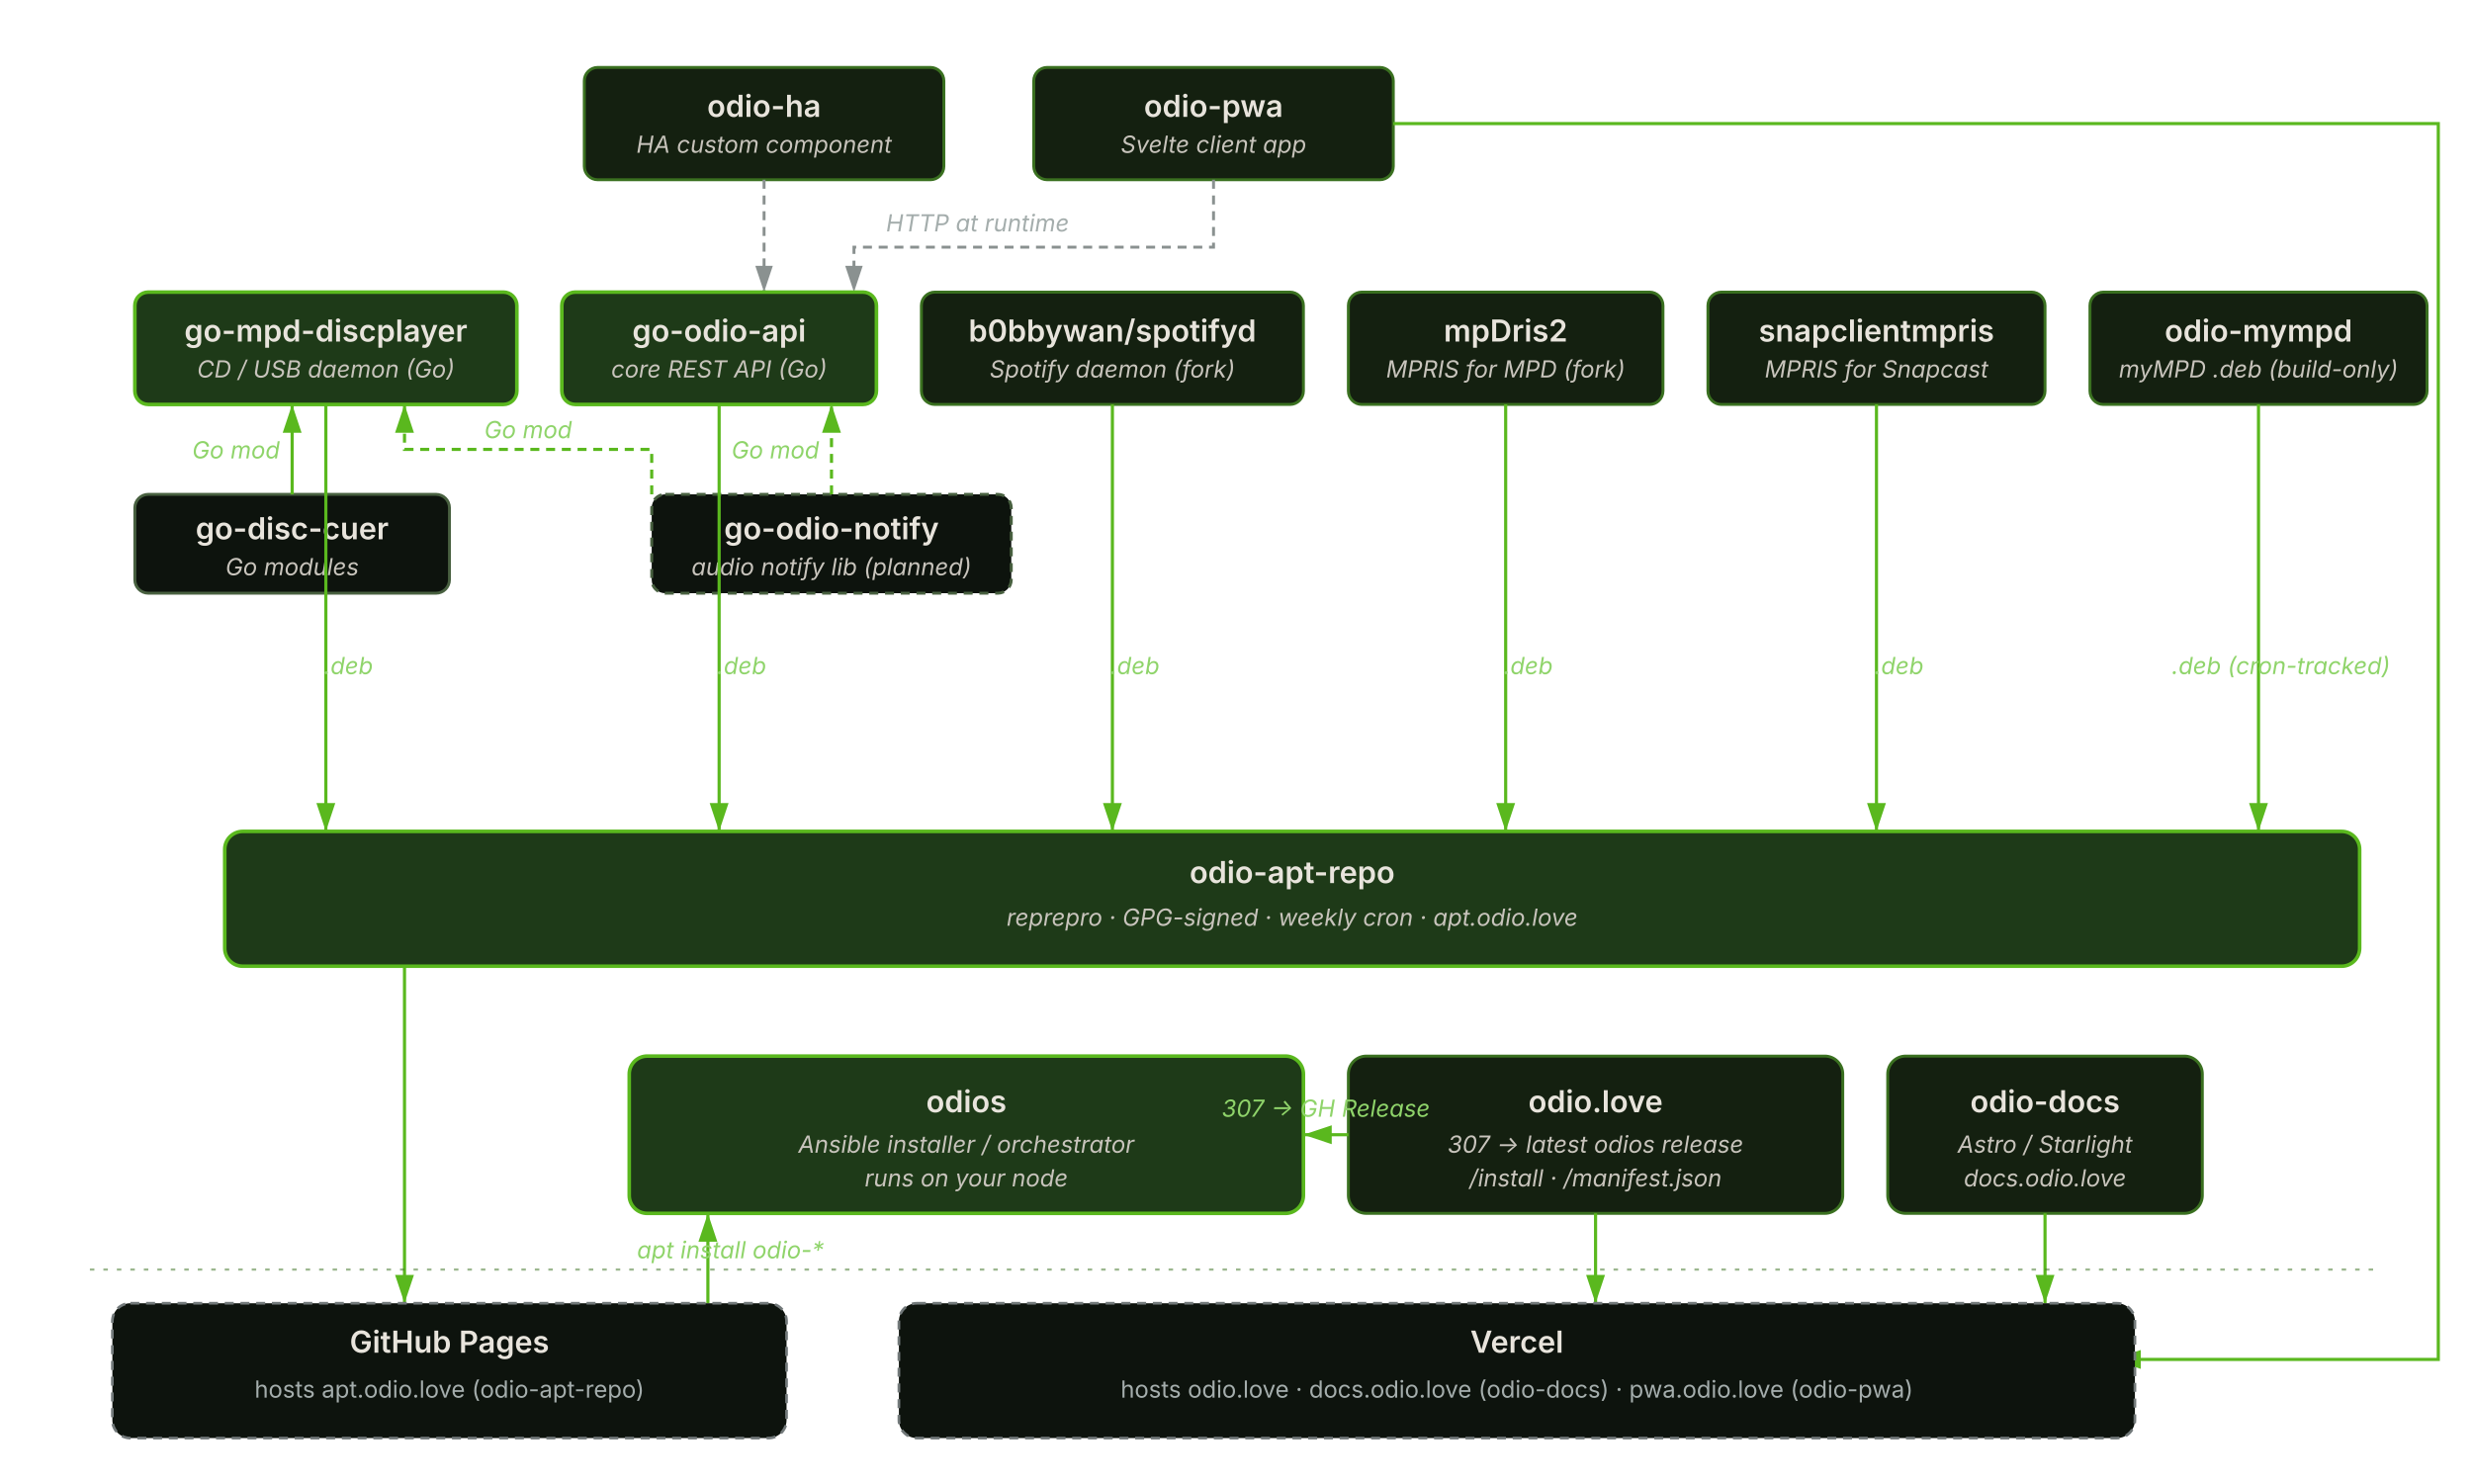
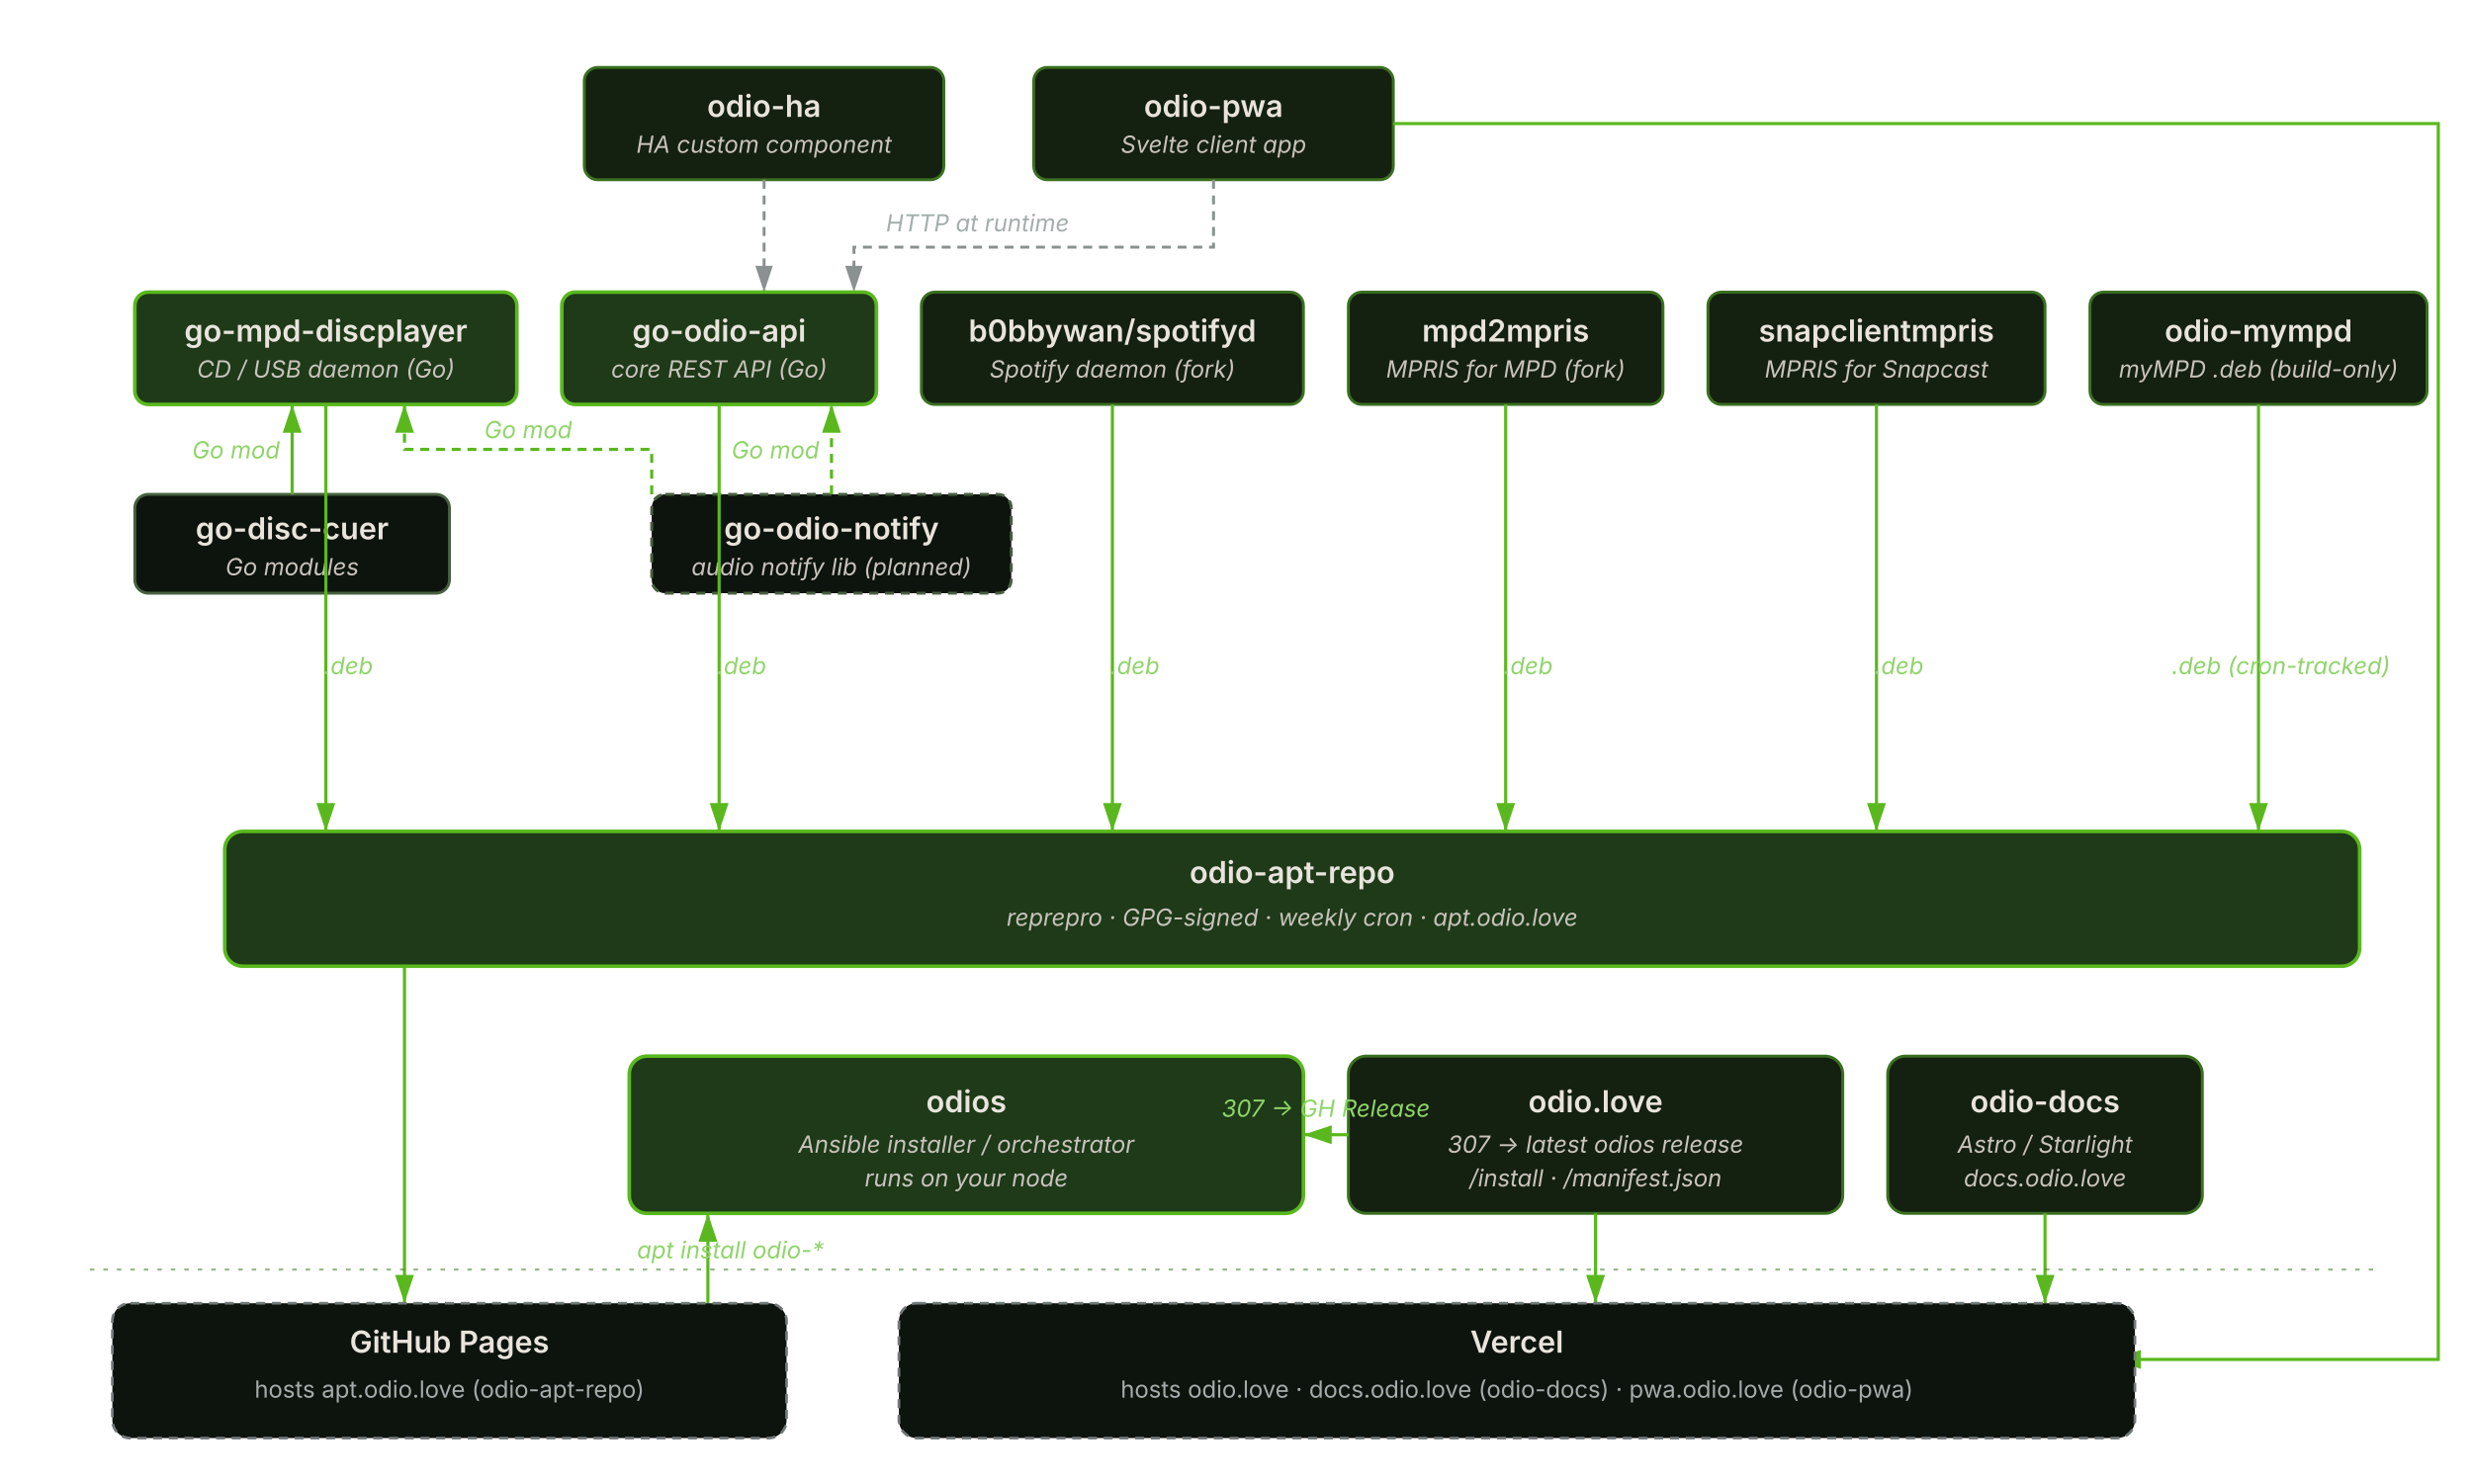
<svg xmlns="http://www.w3.org/2000/svg" width="1100" height="660" viewBox="0 0 1100 660" font-family="system-ui, -apple-system, sans-serif" role="img" aria-label="odio repo graph: clients at top (odio-ha, odio-pwa), server daemons, shared Go modules (go-disc-cuer, go-odio-notify), odio-apt-repo distribution hub, then odios alongside odio.love and odio-docs, plus a hosting row with GitHub Pages and Vercel; deploy arrows go down to each platform, and the apt install fetch goes back up from GitHub Pages to odios.">
  <defs>
    <marker id="arrow" markerWidth="10" markerHeight="10" refX="9" refY="3" orient="auto">
      <path d="M0,0 L0,6 L9,3 z" fill="#5ab81e" />
    </marker>
    <marker id="arrow-runtime" markerWidth="10" markerHeight="10" refX="9" refY="3" orient="auto">
      <path d="M0,0 L0,6 L9,3 z" fill="#8a9190" />
    </marker>
    <style>
      .repo { fill: #142010; stroke: #3a7020; stroke-width: 1.3; }
      .repo-accent { fill: #1e3a18; stroke: #5ab81e; stroke-width: 1.6; }
      .repo-lib { fill: #0d130d; stroke: #486040; stroke-width: 1.3; }
      .repo-planned { fill: #0d130d; stroke: #486040; stroke-width: 1.3; stroke-dasharray: 4,3; }
      .repo-host { fill: #0d130d; stroke: #72797a; stroke-width: 1.2; stroke-dasharray: 4,3; }
      .name { fill: #e8e4dc; font-size: 13.5px; font-weight: 600; text-anchor: middle; }
      .tag { fill: #c8c4bc; font-size: 10.5px; text-anchor: middle; font-style: italic; }
      .host-tag { fill: #a4adac; font-size: 10.5px; text-anchor: middle; }
      .edge-label { fill: #8fd46a; font-size: 10.5px; font-style: italic; text-anchor: middle; }
      .edge-label-runtime { fill: #a4adac; font-size: 10.5px; font-style: italic; text-anchor: middle; }
      .edge { stroke: #5ab81e; stroke-width: 1.4; fill: none; }
      .edge-planned { stroke: #5ab81e; stroke-width: 1.4; fill: none; stroke-dasharray: 4,3; }
      .edge-runtime { stroke: #8a9190; stroke-width: 1.3; fill: none; stroke-dasharray: 4,3; }
      .divider { stroke: #3a7020; stroke-width: 1; fill: none; stroke-dasharray: 2,4; opacity: 0.5; }
    </style>
  </defs>
  <rect x="260" y="30" width="160" height="50" rx="6" class="repo" />
  <text x="340" y="52" class="name">odio-ha</text>
  <text x="340" y="68" class="tag">HA custom component</text>
  <rect x="460" y="30" width="160" height="50" rx="6" class="repo" />
  <text x="540" y="52" class="name">odio-pwa</text>
  <text x="540" y="68" class="tag">Svelte client app</text>
  <path d="M 340 80 L 340 130" class="edge-runtime" marker-end="url(#arrow-runtime)" />
  <path d="M 540 80 L 540 110 L 380 110 L 380 130" class="edge-runtime" marker-end="url(#arrow-runtime)" />
  <text x="435" y="103" class="edge-label-runtime">HTTP at runtime</text>
  <rect x="60" y="130" width="170" height="50" rx="6" class="repo-accent" />
  <text x="145" y="152" class="name">go-mpd-discplayer</text>
  <text x="145" y="168" class="tag">CD / USB daemon (Go)</text>
  <rect x="250" y="130" width="140" height="50" rx="6" class="repo-accent" />
  <text x="320" y="152" class="name">go-odio-api</text>
  <text x="320" y="168" class="tag">core REST API (Go)</text>
  <rect x="410" y="130" width="170" height="50" rx="6" class="repo" />
  <text x="495" y="152" class="name">b0bbywan/spotifyd</text>
  <text x="495" y="168" class="tag">Spotify daemon (fork)</text>
  <rect x="600" y="130" width="140" height="50" rx="6" class="repo" />
-   <text x="670" y="152" class="name">mpDris2</text>
+   <text x="670" y="152" class="name">mpd2mpris</text>
  <text x="670" y="168" class="tag">MPRIS for MPD (fork)</text>
  <rect x="760" y="130" width="150" height="50" rx="6" class="repo" />
  <text x="835" y="152" class="name">snapclientmpris</text>
  <text x="835" y="168" class="tag">MPRIS for Snapcast</text>
  <rect x="930" y="130" width="150" height="50" rx="6" class="repo" />
  <text x="1005" y="152" class="name">odio-mympd</text>
  <text x="1005" y="168" class="tag">myMPD .deb (build-only)</text>
  <rect x="60" y="220" width="140" height="44" rx="6" class="repo-lib" />
  <text x="130" y="240" class="name">go-disc-cuer</text>
  <text x="130" y="256" class="tag">Go modules</text>
  <rect x="290" y="220" width="160" height="44" rx="6" class="repo-planned" />
  <text x="370" y="240" class="name">go-odio-notify</text>
  <text x="370" y="256" class="tag">audio notify lib (planned)</text>
  <path d="M 130 220 L 130 180" class="edge" marker-end="url(#arrow)" />
  <text x="105" y="204" class="edge-label" text-anchor="end">Go mod</text>
  <path d="M 370 220 L 370 180" class="edge-planned" marker-end="url(#arrow)" />
  <text x="345" y="204" class="edge-label" text-anchor="end">Go mod</text>
  <path d="M 290 220 L 290 200 L 180 200 L 180 180" class="edge-planned" marker-end="url(#arrow)" />
  <text x="235" y="195" class="edge-label">Go mod</text>
  <path d="M 145 180 L 145 370" class="edge" marker-end="url(#arrow)" />
  <text x="155" y="300" class="edge-label" text-anchor="start">.deb</text>
  <path d="M 320 180 L 320 370" class="edge" marker-end="url(#arrow)" />
  <text x="330" y="300" class="edge-label" text-anchor="start">.deb</text>
  <path d="M 495 180 L 495 370" class="edge" marker-end="url(#arrow)" />
  <text x="505" y="300" class="edge-label" text-anchor="start">.deb</text>
  <path d="M 670 180 L 670 370" class="edge" marker-end="url(#arrow)" />
  <text x="680" y="300" class="edge-label" text-anchor="start">.deb</text>
  <path d="M 835 180 L 835 370" class="edge" marker-end="url(#arrow)" />
  <text x="845" y="300" class="edge-label" text-anchor="start">.deb</text>
  <path d="M 1005 180 L 1005 370" class="edge" marker-end="url(#arrow)" />
  <text x="1015" y="300" class="edge-label" text-anchor="start">.deb (cron-tracked)</text>
  <rect x="100" y="370" width="950" height="60" rx="8" class="repo-accent" />
  <text x="575" y="393" class="name">odio-apt-repo</text>
  <text x="575" y="412" class="tag">reprepro · GPG-signed · weekly cron · apt.odio.love</text>
  <rect x="280" y="470" width="300" height="70" rx="8" class="repo-accent" />
  <text x="430" y="495" class="name">odios</text>
  <text x="430" y="513" class="tag">Ansible installer / orchestrator</text>
  <text x="430" y="528" class="tag">runs on your node</text>
  <rect x="600" y="470" width="220" height="70" rx="8" class="repo" />
  <text x="710" y="495" class="name">odio.love</text>
  <text x="710" y="513" class="tag">307 → latest odios release</text>
  <text x="710" y="528" class="tag">/install · /manifest.json</text>
  <rect x="840" y="470" width="140" height="70" rx="8" class="repo" />
  <text x="910" y="495" class="name">odio-docs</text>
  <text x="910" y="513" class="tag">Astro / Starlight</text>
  <text x="910" y="528" class="tag">docs.odio.love</text>
  <path d="M 600 505 L 580 505" class="edge" marker-end="url(#arrow)" />
  <text x="590" y="497" class="edge-label">307 → GH Release</text>
  <path d="M 180 430 L 180 580" class="edge" marker-end="url(#arrow)" />
  <path d="M 315 580 L 315 540" class="edge" marker-end="url(#arrow)" />
  <text x="325" y="560" class="edge-label" text-anchor="start">apt install odio-*</text>
  <path d="M 710 540 L 710 580" class="edge" marker-end="url(#arrow)" />
  <path d="M 910 540 L 910 580" class="edge" marker-end="url(#arrow)" />
  <path d="M 620 55 L 1085 55 L 1085 605 L 940 605" class="edge" marker-end="url(#arrow)" />
  <line x1="40" y1="565" x2="1060" y2="565" class="divider" />
  <rect x="50" y="580" width="300" height="60" rx="8" class="repo-host" />
  <text x="200" y="602" class="name">GitHub Pages</text>
  <text x="200" y="622" class="host-tag">hosts apt.odio.love (odio-apt-repo)</text>
  <rect x="400" y="580" width="550" height="60" rx="8" class="repo-host" />
  <text x="675" y="602" class="name">Vercel</text>
  <text x="675" y="622" class="host-tag">hosts odio.love · docs.odio.love (odio-docs) · pwa.odio.love (odio-pwa)</text>
</svg>
